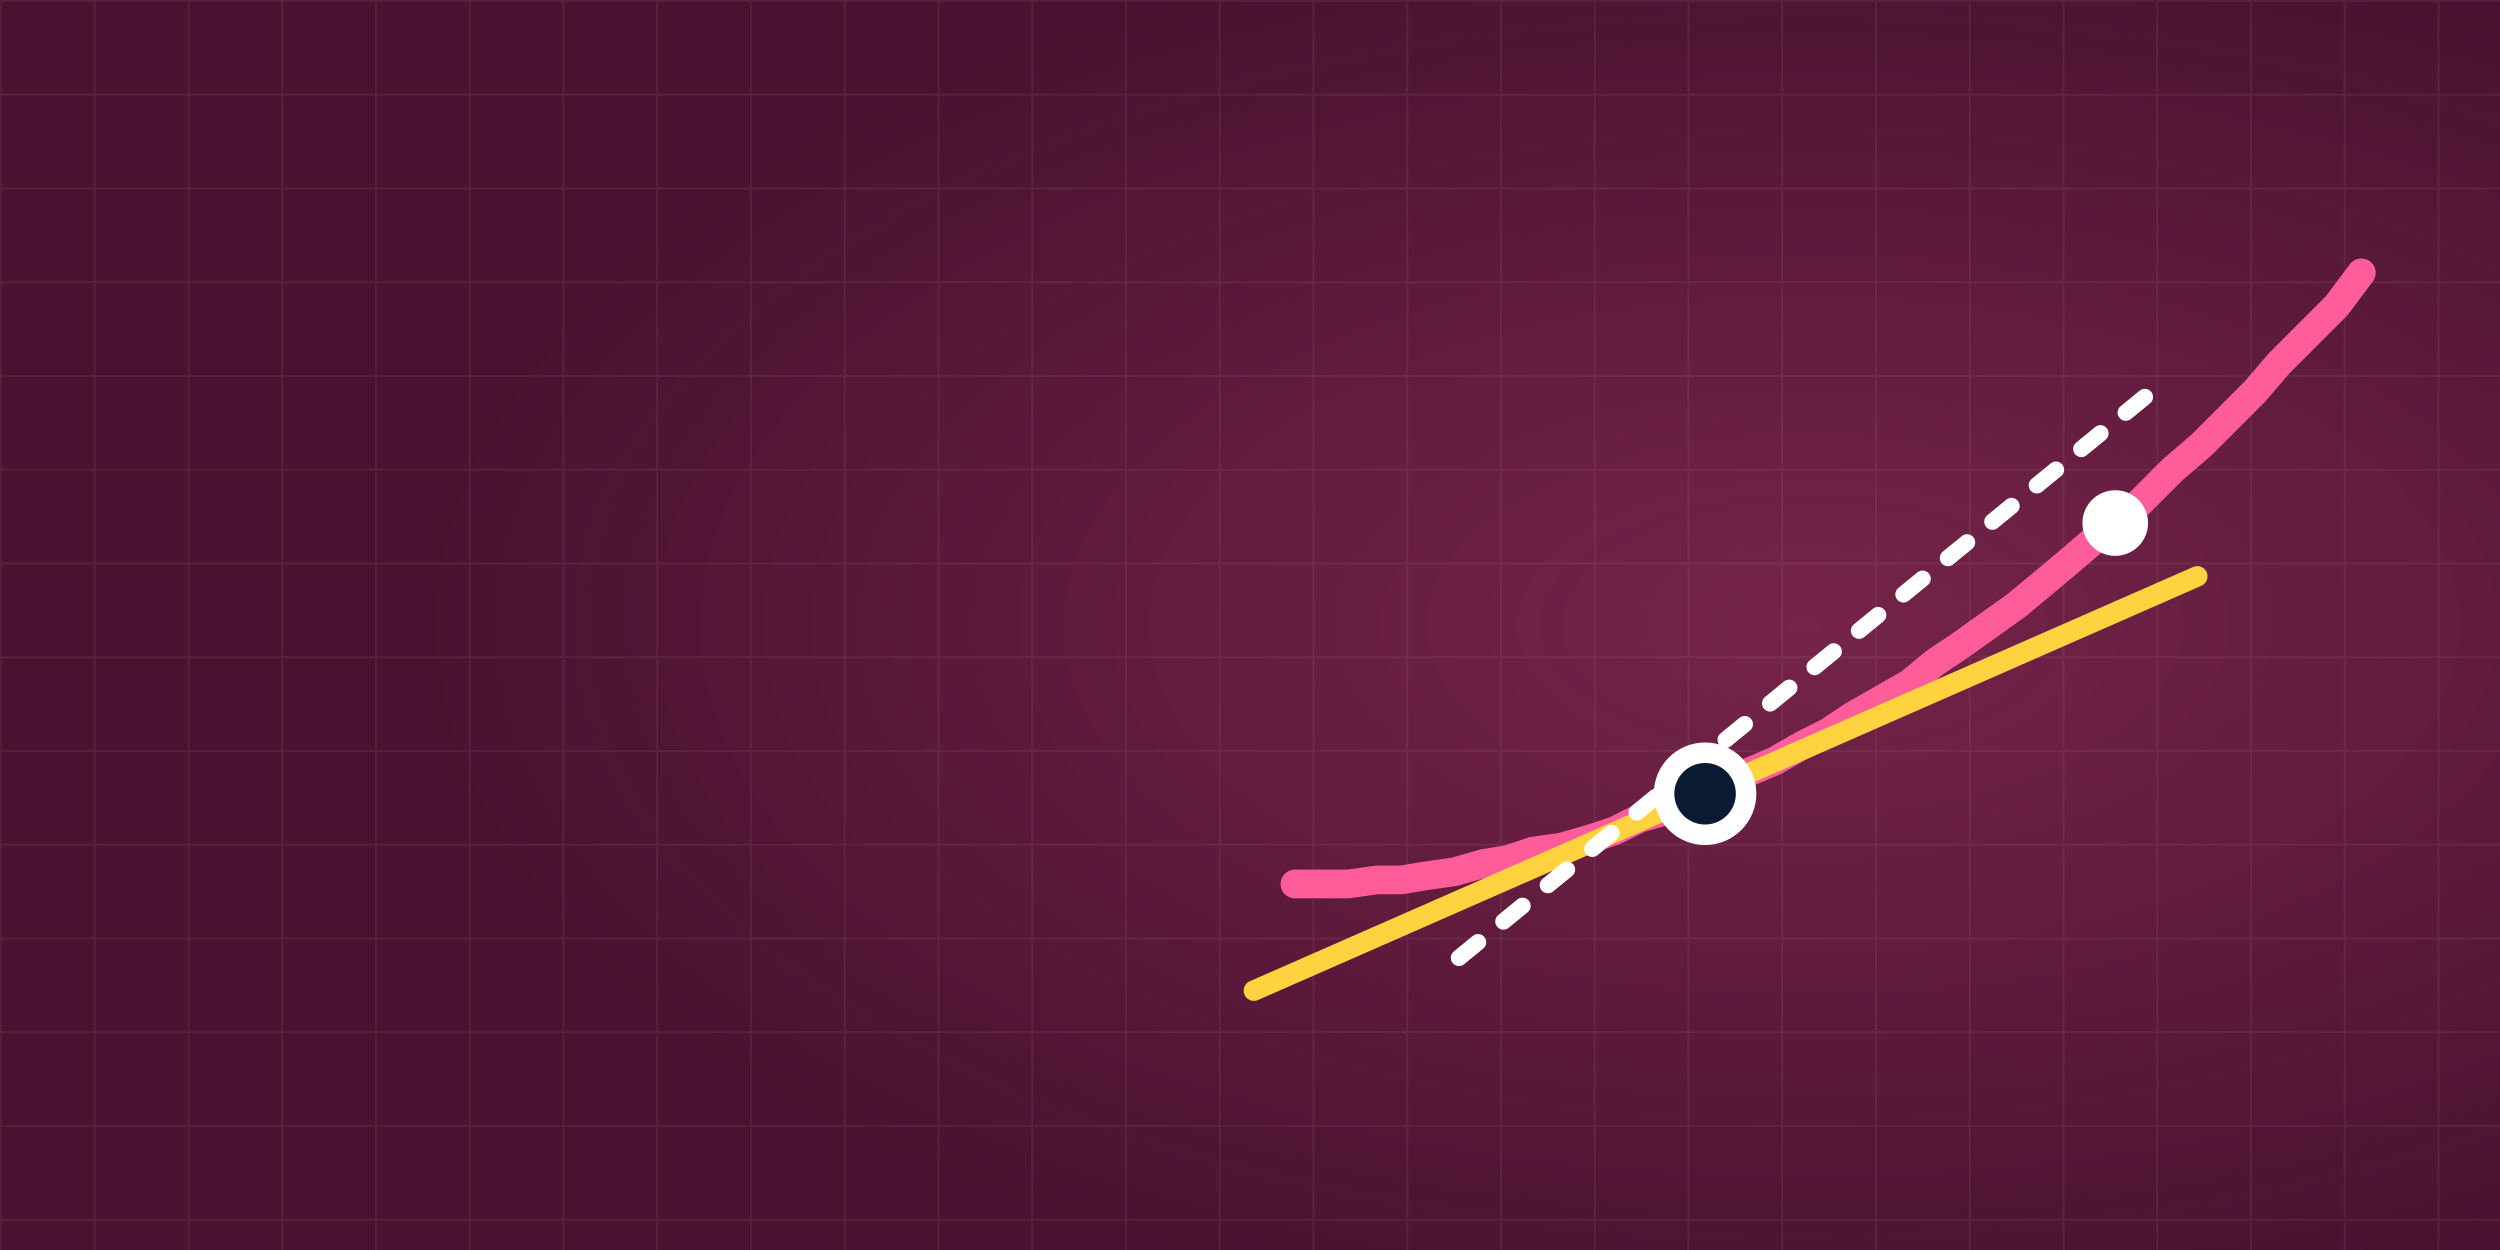
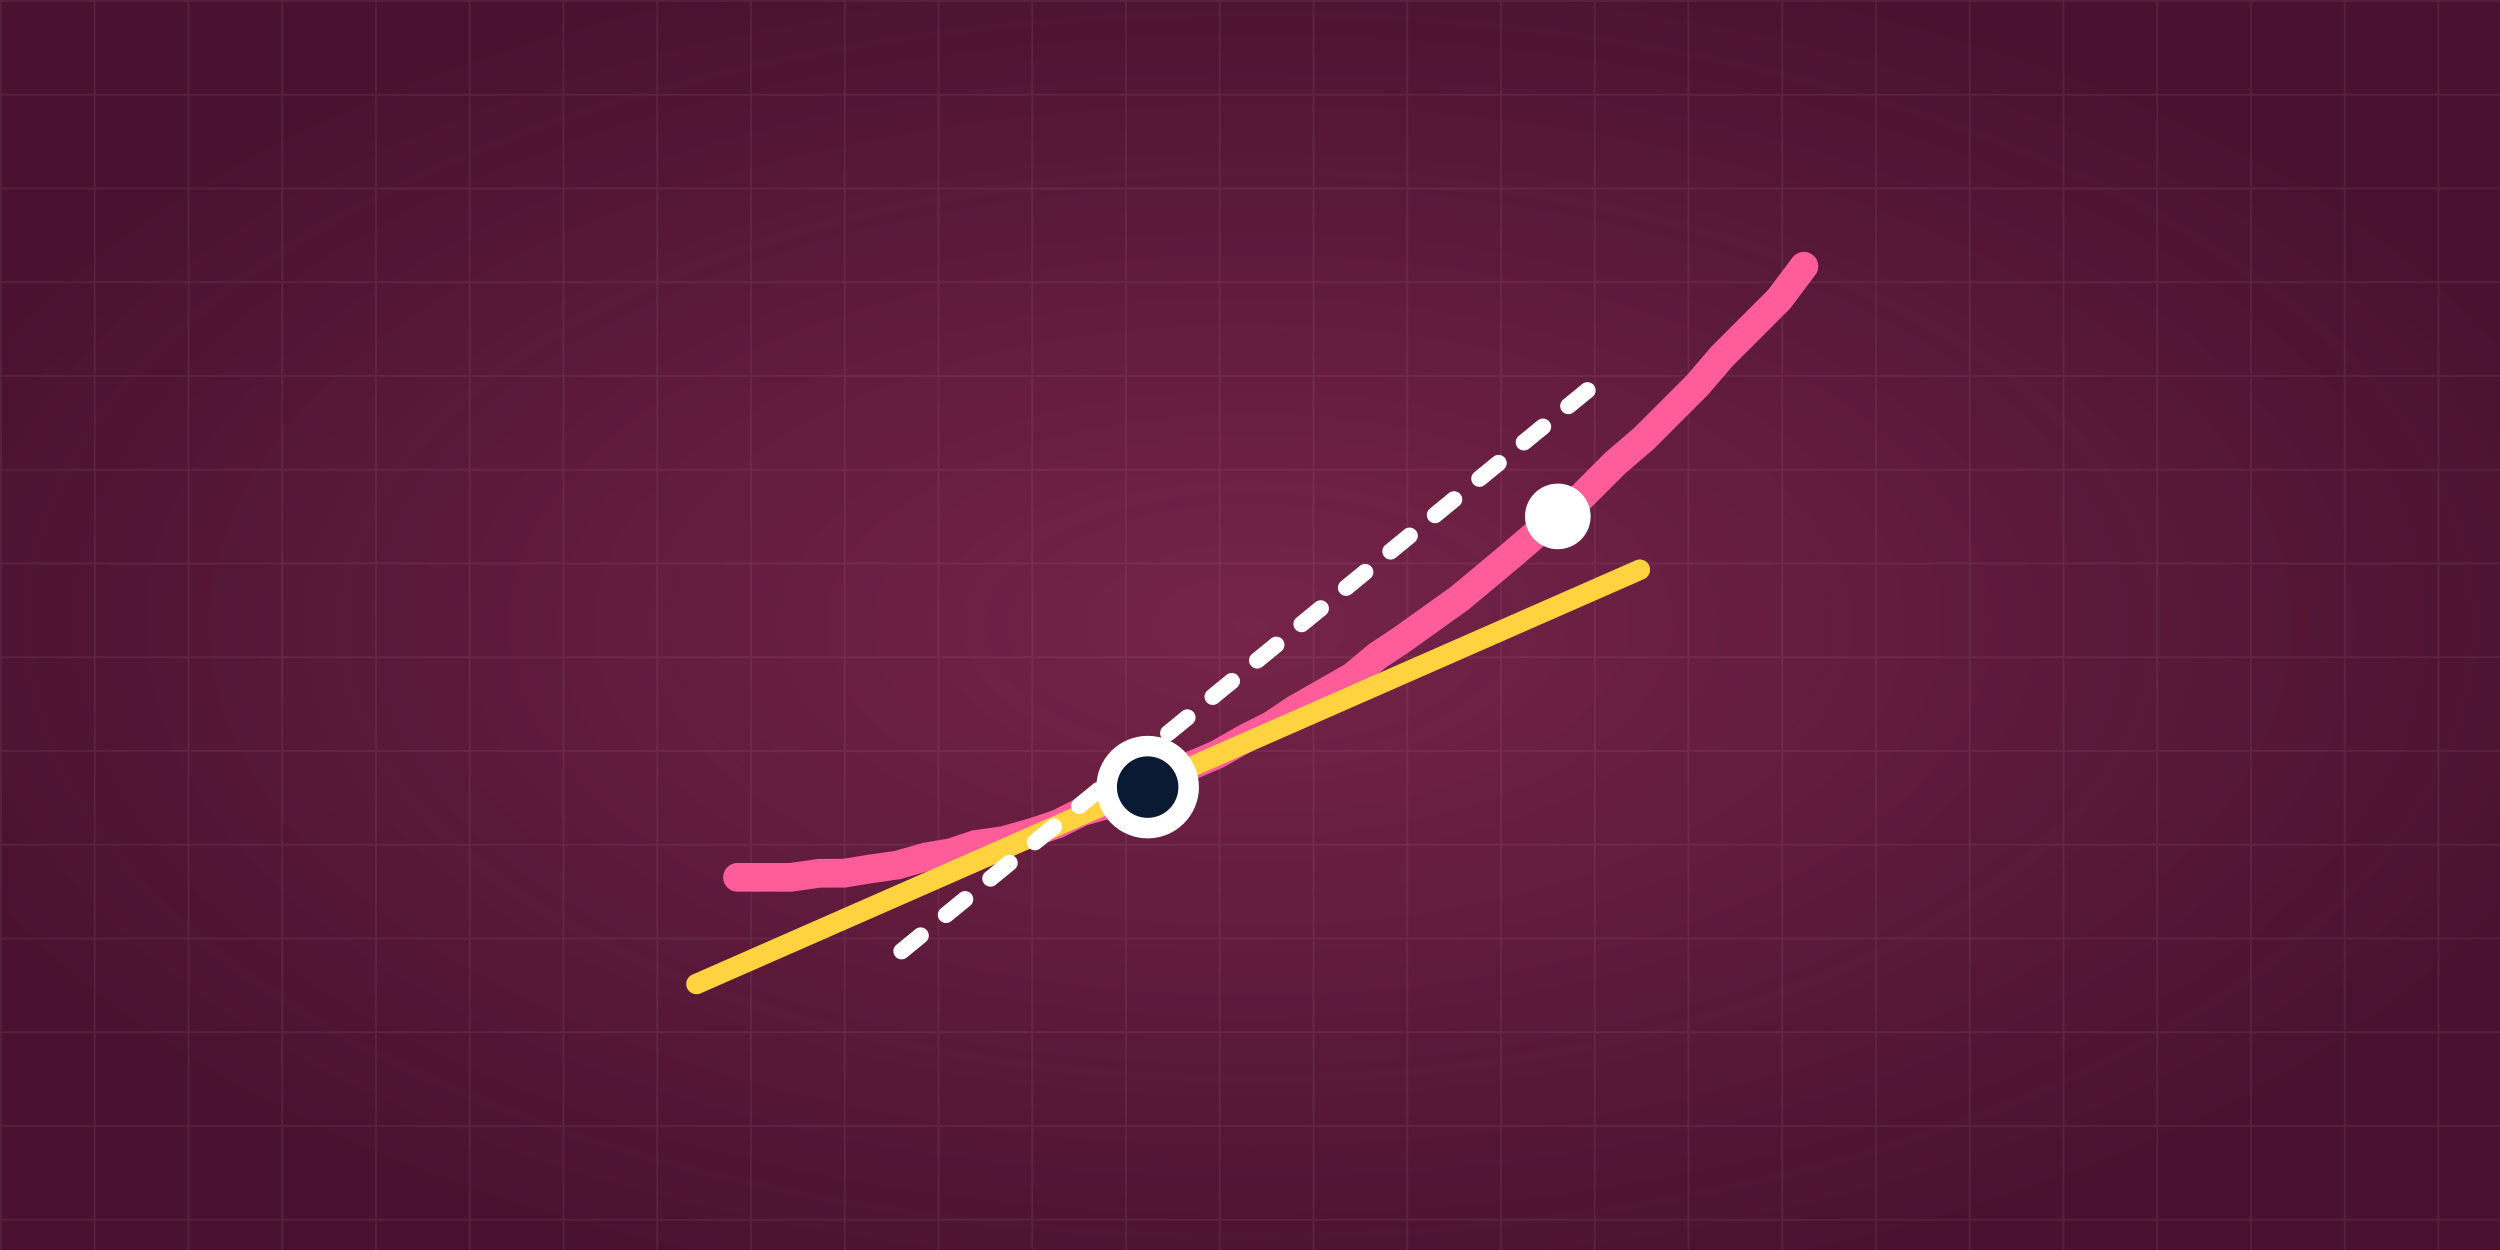
<svg xmlns="http://www.w3.org/2000/svg" viewBox="0 0 640 320">
  <defs>
    <pattern id="g" width="24" height="24" patternUnits="userSpaceOnUse">
      <path d="M24 0H0V24" fill="none" stroke="#fff" stroke-opacity=".06" />
    </pattern>
-     <radialGradient id="r" cx=".72" cy=".5" r=".55">
+     <radialGradient id="r" cx=".5" cy=".5" r=".55">
      <stop offset="0" stop-color="#FF5C9A" stop-opacity=".24" />
      <stop offset="1" stop-color="#FF5C9A" stop-opacity="0" />
    </radialGradient>
  </defs>
  <rect width="640" height="320" fill="#4A1230" />
  <rect width="640" height="320" fill="url(#g)" />
  <rect width="640" height="320" fill="url(#r)" />
-   <g transform="translate(300 52) scale(1.05)">
+   <g transform="translate(157.3 50.3) scale(1.05)">
    <path d="M30 166 L36 166 L43 166 L50 165 L56 165 L62 164 L69 163 L76 161 L82 160 L88 158 L95 157 L102 155 L108 153 L114 150 L121 148 L128 145 L134 142 L140 139 L147 136 L154 132 L160 129 L166 125 L173 121 L180 117 L186 112 L192 108 L199 103 L206 98 L212 93 L218 88 L225 82 L232 77 L238 71 L244 65 L251 59 L258 52 L264 46 L270 39 L277 32 L284 25 L290 17" fill="none" stroke="#FF5C9A" stroke-width="7" stroke-linecap="round" />
    <path d="M20 192 L250 91" stroke="#FFD23F" stroke-width="5" stroke-linecap="round" />
    <path d="M70 184 L240 45" stroke="#fff" stroke-width="4" stroke-dasharray="6 8" stroke-linecap="round" />
    <circle cx="130" cy="144" r="10" fill="#0B1A33" stroke="#fff" stroke-width="5" />
    <circle cx="230" cy="78" r="8" fill="#fff" />
  </g>
</svg>
